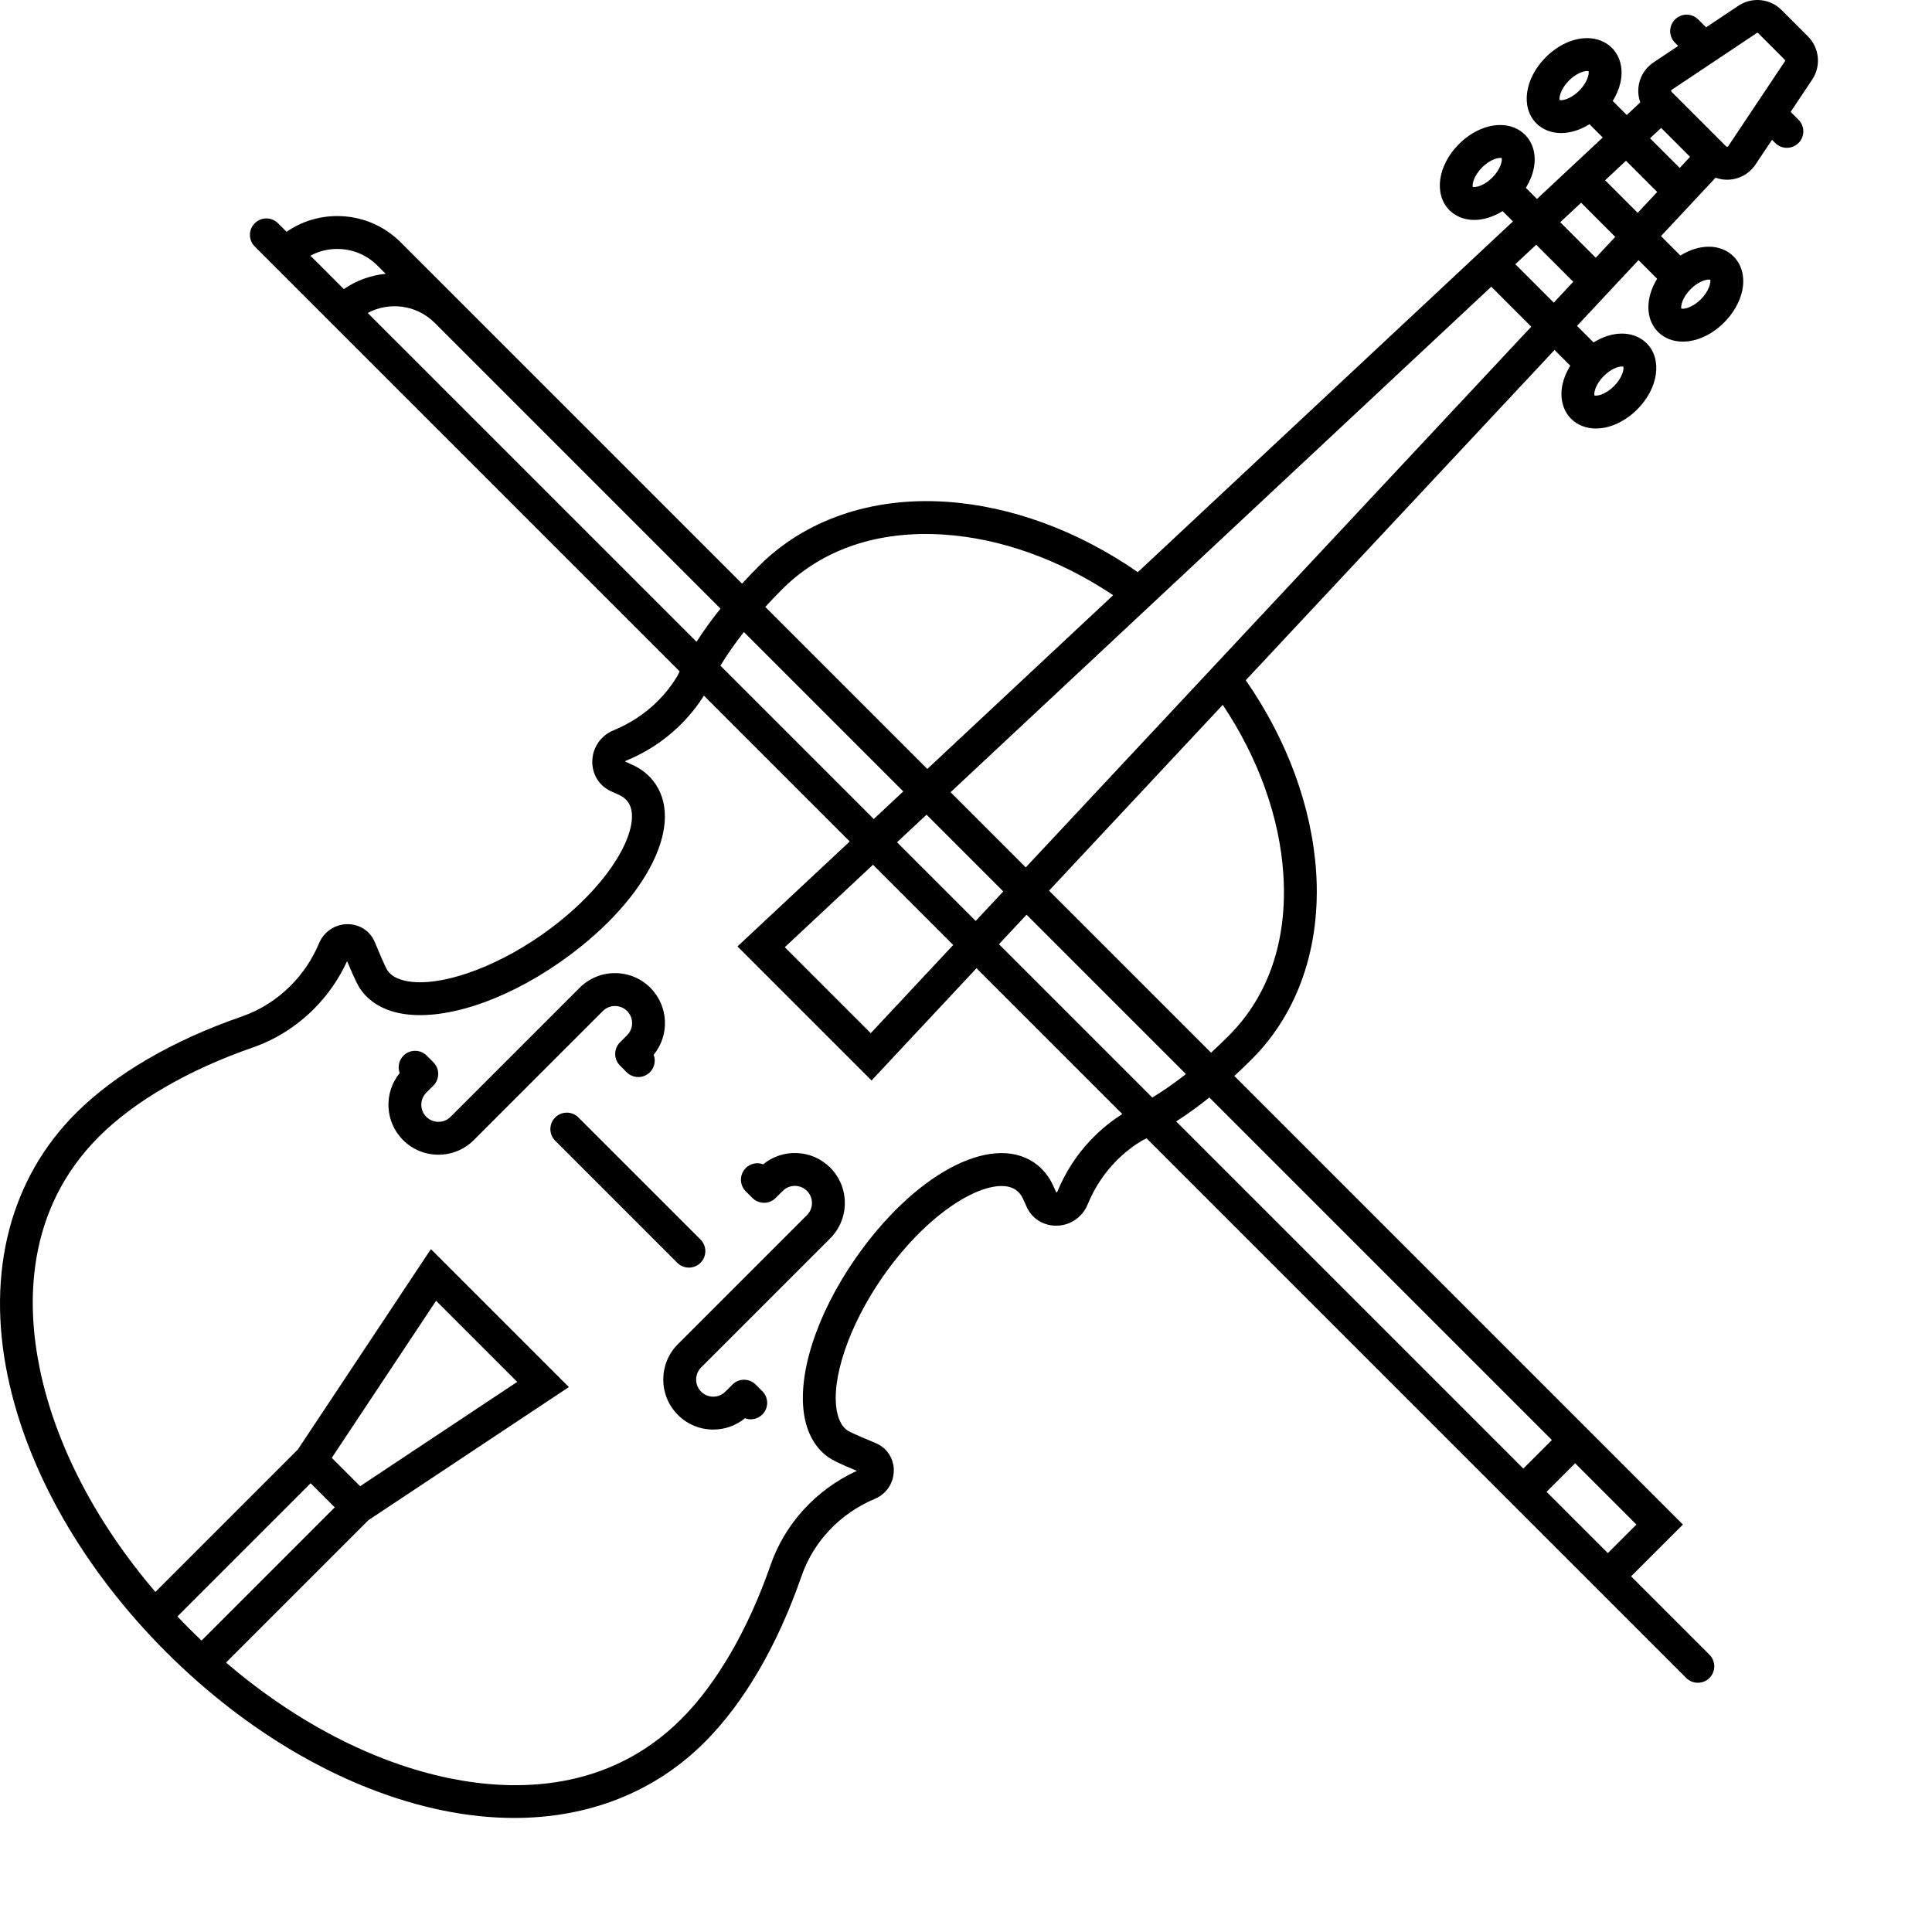
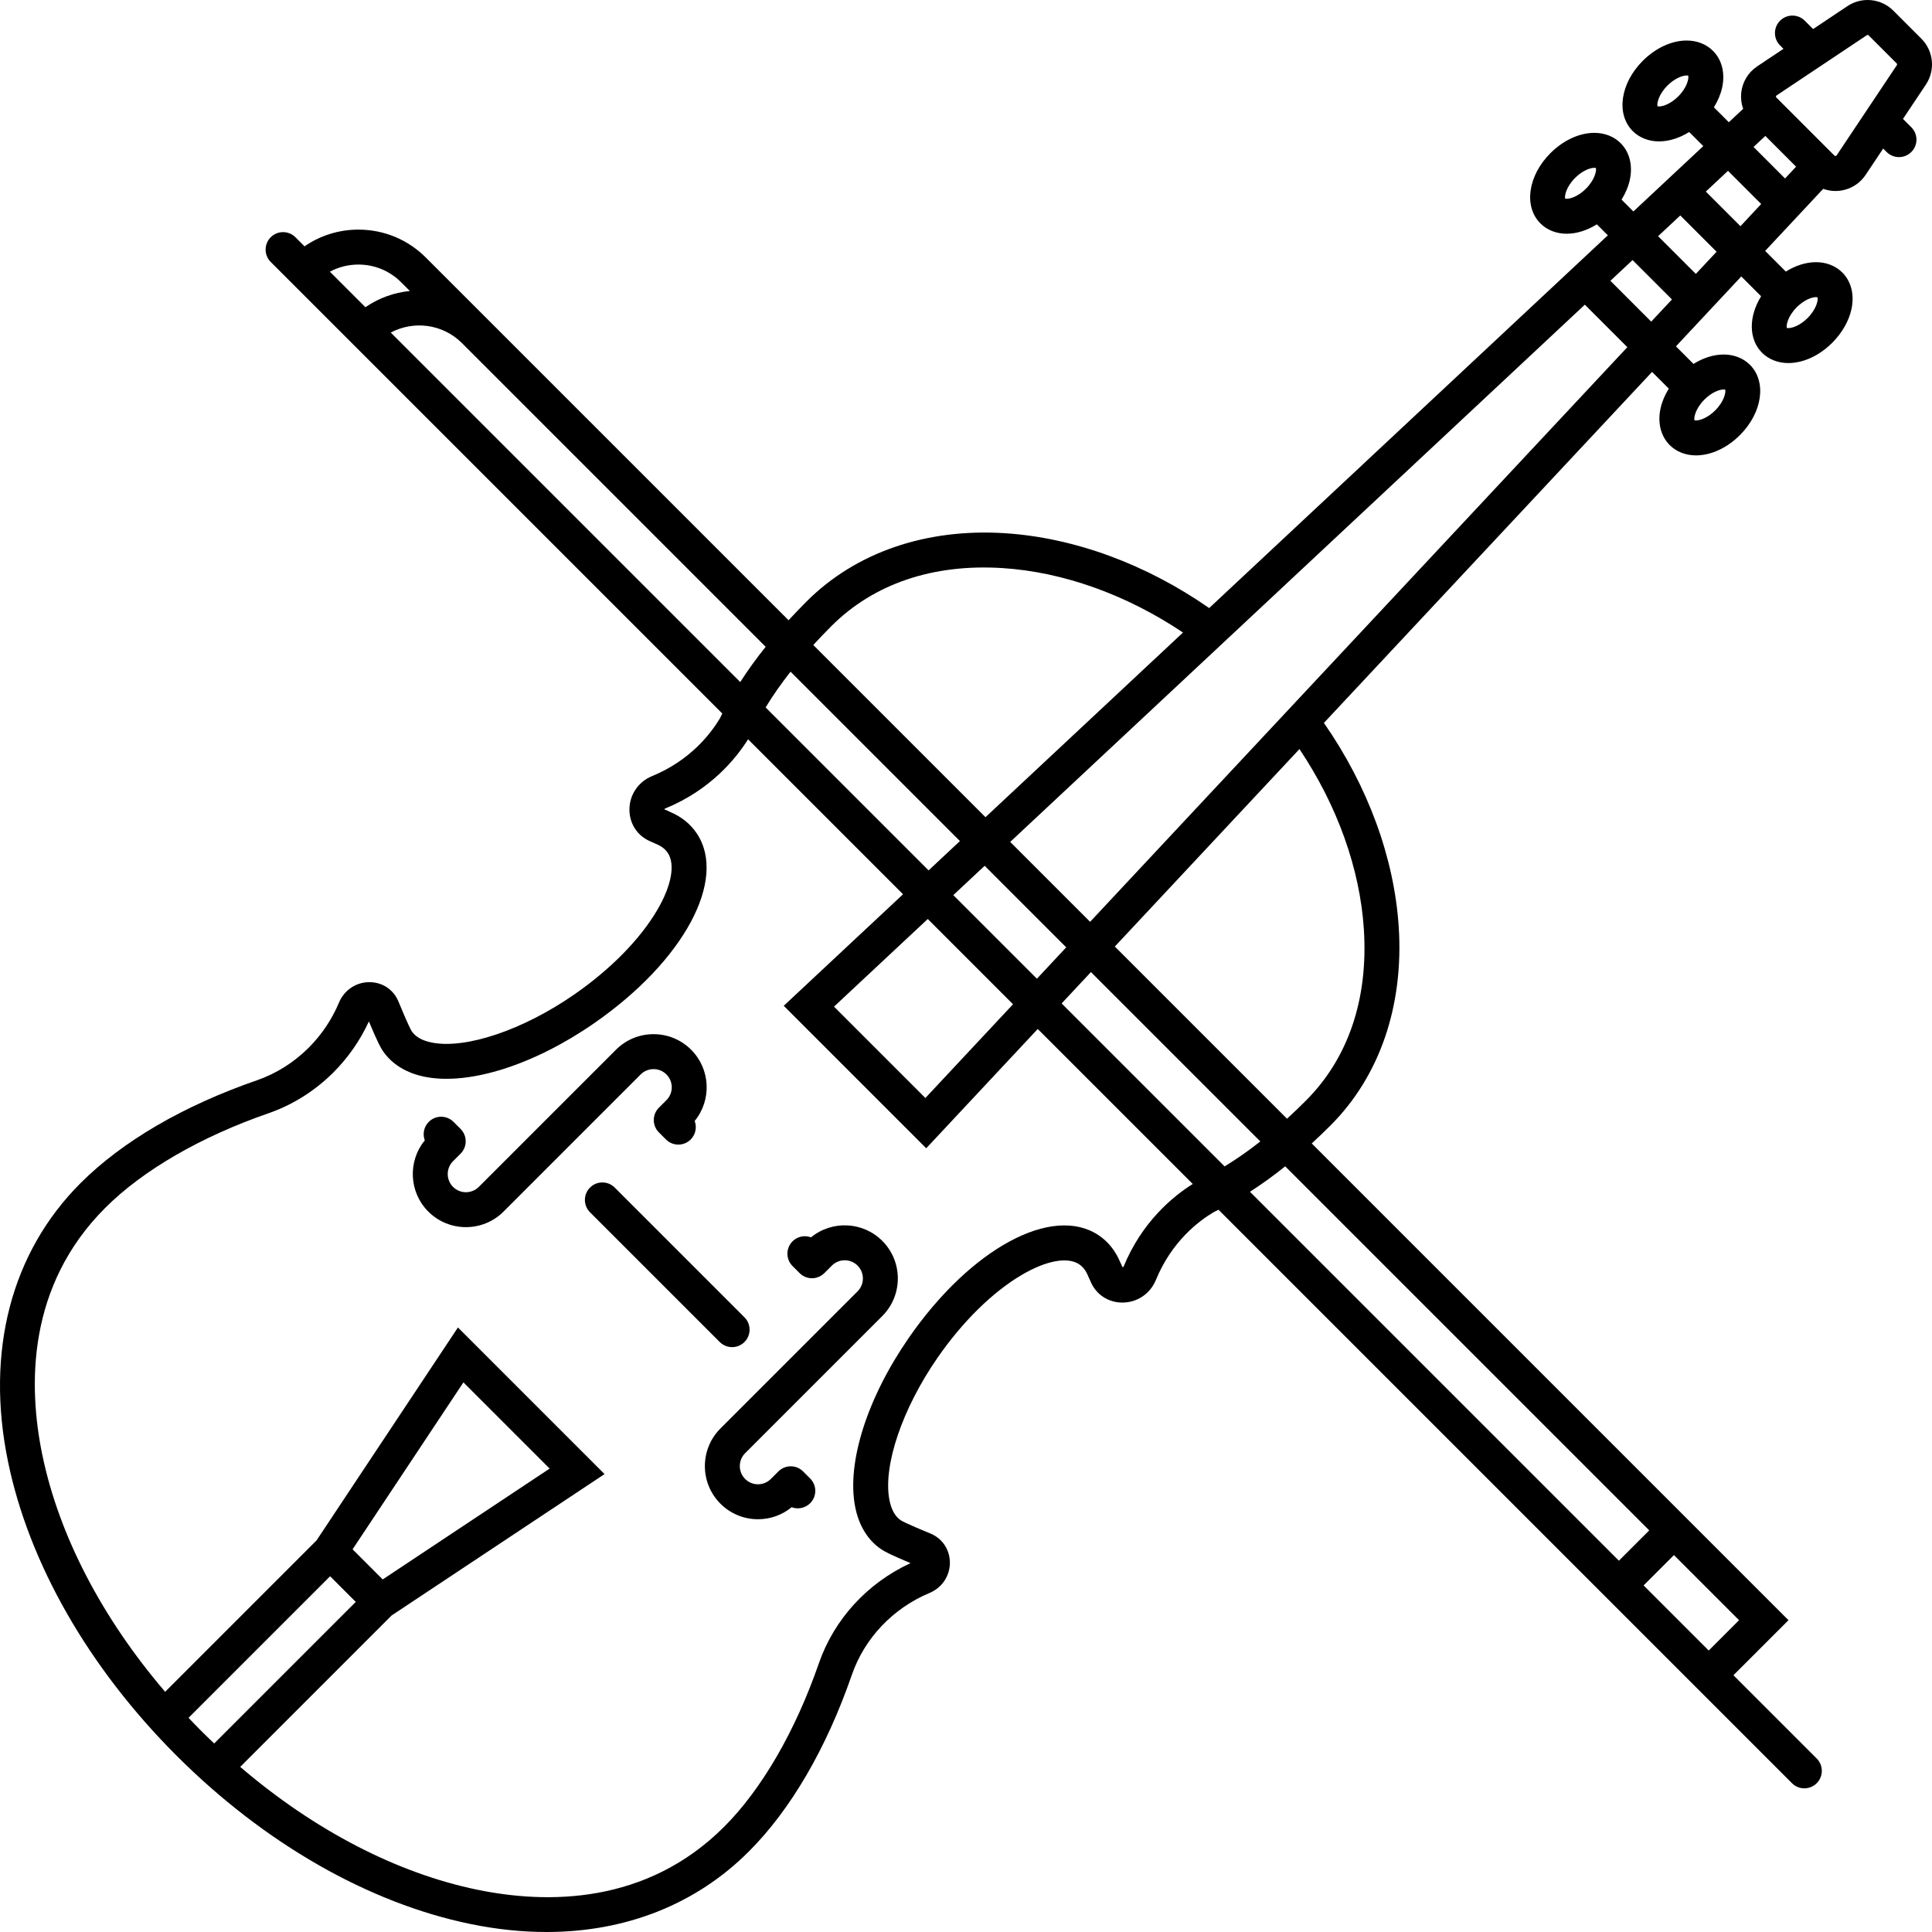
- <svg xmlns="http://www.w3.org/2000/svg" version="1.1" id="Capa_1" x="0px" y="0px" viewBox="0 0 470 470" style="enable-background:new 0 0 470 470;" xml:space="preserve">
-   <g>
-     <path d="M439.826,8.864l-6.429-6.429C431.827,0.865,429.738,0,427.517,0c-1.647,0-3.243,0.484-4.614,1.399l-7.862,5.248   l-1.908-1.908c-1.561-1.562-4.096-1.562-5.656,0c-1.563,1.563-1.563,4.095,0,5.657l0.779,0.779l-6.017,4.017   c-2.08,1.388-3.413,3.611-3.658,6.099c-0.123,1.246,0.035,2.48,0.445,3.623l-3.28,3.067l-3.418-3.418   c0.897-1.446,1.549-2.974,1.885-4.502c0.725-3.299-0.038-6.37-2.093-8.424c-1.522-1.522-3.658-2.361-6.014-2.361   c-3.439,0-7.107,1.696-10.065,4.652c-5.148,5.15-6.154,12.212-2.289,16.079c1.523,1.523,3.659,2.361,6.015,2.361   c2.294,0,4.687-0.769,6.906-2.149l3.227,3.227l-16,14.958l-2.707-2.707c0.897-1.445,1.548-2.973,1.884-4.5   c0.725-3.299-0.038-6.37-2.092-8.423c-1.523-1.523-3.659-2.362-6.015-2.362c-3.439,0-7.108,1.695-10.064,4.651   c-5.15,5.15-6.156,12.213-2.291,16.079c1.523,1.523,3.659,2.362,6.015,2.362c2.295,0,4.688-0.77,6.908-2.15l2.516,2.516   l-91.261,85.322c-14.457-10.064-30.92-16.121-46.772-17.135c-18.038-1.152-34.149,4.391-45.369,15.61   c-1.452,1.453-2.826,2.888-4.14,4.315l-69.103-69.103l0,0c-0.001-0.001-0.003-0.003-0.005-0.004L97.478,58.953   c-4.122-4.122-9.602-6.392-15.431-6.392c-4.471,0-8.731,1.346-12.336,3.829l-2.081-2.081c-1.563-1.562-4.095-1.562-5.657,0   c-1.562,1.563-1.562,4.095,0,5.657l103.371,103.371c-0.19,0.377-0.382,0.754-0.565,1.133c-2.069,3.455-6.781,9.623-15.547,13.204   c-3.137,1.291-5.157,4.302-5.147,7.672c0.01,3.283,1.894,6.083,4.9,7.299c0.093,0.039,1.152,0.529,1.152,0.529   c1.222,0.48,2.114,1.156,2.718,2.053c1.772,2.652,0.855,7.577-2.454,13.174c-3.948,6.677-10.668,13.506-18.924,19.232   c-11.643,8.083-24.708,12.525-32.519,11.042c-2.25-0.426-3.838-1.31-4.715-2.62c-0.068-0.106-0.735-1.197-3.031-6.795   c-1.125-2.727-3.668-4.426-6.637-4.435c-0.007,0-0.014,0-0.021,0c-3.031,0-5.751,1.817-6.932,4.632   c-1.641,3.909-3.986,7.403-6.969,10.386c-3.345,3.345-7.419,5.914-11.777,7.426c-16.87,5.829-30.855,13.979-40.445,23.568   C2.544,286.725-3.35,309.361,1.836,334.576c4.797,23.326,18.492,47.225,38.562,67.295c20.066,20.065,43.962,33.757,67.286,38.553   c5.97,1.227,11.793,1.833,17.418,1.833c18.134,0,34.193-6.305,46.318-18.43c9.581-9.581,17.733-23.561,23.578-40.433   c2.901-8.388,9.39-15.225,17.787-18.751c0.936-0.389,1.765-0.94,2.465-1.64c1.769-1.769,2.534-4.288,2.045-6.738   c-0.475-2.383-2.041-4.285-4.306-5.222c-5.488-2.251-6.61-2.913-6.781-3.024c-1.311-0.876-2.191-2.458-2.618-4.701   c-1.482-7.804,2.953-20.88,11.035-32.538c5.725-8.255,12.554-14.975,19.231-18.92c5.598-3.308,10.525-4.223,13.177-2.45   c0.898,0.603,1.574,1.498,2.065,2.735l0.507,1.112c1.224,3.023,4.023,4.907,7.307,4.917c0.009,0,0.017,0,0.024,0   c3.359,0,6.36-2.019,7.649-5.152c3.608-8.801,9.767-13.485,13.208-15.531c0.38-0.184,0.758-0.377,1.136-0.568l131.276,131.276   c0.78,0.781,1.805,1.171,2.828,1.171s2.048-0.391,2.828-1.171c1.563-1.563,1.563-4.095,0-5.657l-19.061-19.061l12.604-12.602   L300.273,261.747c1.427-1.314,2.862-2.687,4.314-4.14c11.215-11.214,16.755-27.323,15.602-45.357   c-1.013-15.854-7.07-32.316-17.132-46.77l75.119-80.348l3.829,3.829c-0.896,1.445-1.547,2.972-1.883,4.498   c-0.725,3.299,0.038,6.37,2.092,8.423c1.523,1.523,3.659,2.362,6.015,2.362c3.439,0,7.108-1.695,10.065-4.652   c5.148-5.15,6.154-12.212,2.29-16.078c-1.523-1.523-3.659-2.362-6.015-2.362c-2.296,0-4.689,0.77-6.909,2.151l-4.019-4.019   l14.959-16.001l4.535,4.535c-2.847,4.6-2.906,9.805,0.214,12.927c1.523,1.523,3.659,2.362,6.015,2.362   c3.44,0,7.109-1.695,10.064-4.651c2.231-2.231,3.788-4.95,4.383-7.656c0.725-3.299-0.038-6.37-2.092-8.423   c-1.523-1.523-3.659-2.362-6.015-2.362c-2.295,0-4.689,0.77-6.909,2.151l-4.73-4.729l13.283-14.208   c0.887,0.317,1.828,0.492,2.798,0.492c2.787,0,5.374-1.382,6.92-3.698l4.017-6.018l0.786,0.786c0.78,0.781,1.805,1.172,2.828,1.172   s2.047-0.391,2.828-1.171c1.563-1.562,1.563-4.095,0-5.657l-1.914-1.914l5.248-7.862C443.056,16.074,442.621,11.66,439.826,8.864z    M379.419,24.334c-0.181-0.581,0.212-2.681,2.278-4.748c1.596-1.595,3.363-2.309,4.408-2.309c0.166,0,0.28,0.019,0.346,0.036   c0.181,0.58-0.211,2.681-2.279,4.749c-1.594,1.595-3.361,2.308-4.406,2.308C379.6,24.37,379.484,24.351,379.419,24.334z    M358.282,45.471c-0.181-0.58,0.211-2.68,2.278-4.748c1.596-1.595,3.363-2.309,4.408-2.309c0.166,0,0.28,0.019,0.346,0.036   c0.182,0.58-0.211,2.68-2.278,4.748c-1.596,1.595-3.363,2.309-4.408,2.309C358.462,45.506,358.348,45.488,358.282,45.471z    M394.916,89.188c0.181,0.581-0.212,2.681-2.278,4.748c-1.596,1.595-3.363,2.309-4.408,2.309c-0.166,0-0.28-0.019-0.346-0.036   c-0.182-0.58,0.21-2.68,2.278-4.748c1.596-1.595,3.363-2.309,4.408-2.309C394.736,89.153,394.851,89.171,394.916,89.188z    M416.053,68.052c0.181,0.58-0.211,2.68-2.279,4.748c-1.594,1.595-3.362,2.308-4.407,2.308c-0.166,0-0.28-0.019-0.346-0.036   c-0.181-0.581,0.212-2.681,2.278-4.748c1.596-1.595,3.363-2.309,4.408-2.309C415.873,68.016,415.988,68.035,416.053,68.052z    M404.105,31.116l7.039,7.039l-2.525,2.7l-7.215-7.215L404.105,31.116z M190.307,143.327c9.708-9.709,23.269-14.303,39.201-13.283   c13.9,0.889,28.378,6.094,41.292,14.752l-45.211,42.268l-39.418-39.417C187.477,146.221,188.85,144.784,190.307,143.327z    M243.019,229.698l6.712-7.179l38.773,38.773c-2.73,2.149-5.442,4.046-8.179,5.712L243.019,229.698z M237.359,224.039   l-19.137-19.137l7.179-6.712l18.669,18.669L237.359,224.039z M231.892,229.886l-20.063,21.46l-20.914-20.914l21.46-20.063   L231.892,229.886z M212.563,199.242l-37.305-37.305c1.664-2.737,3.559-5.45,5.709-8.182l38.775,38.775L212.563,199.242z    M75.515,62.195c1.985-1.067,4.214-1.634,6.531-1.634c3.692,0,7.164,1.438,9.774,4.049l2,2c-3.584,0.353-7.09,1.599-10.175,3.716   L75.515,62.195z M89.451,76.131c5.227-2.795,11.883-1.999,16.29,2.399l69.53,69.53c-2.158,2.691-4.091,5.37-5.82,8.071   L89.451,76.131z M43.163,393.23l32.404-32.404l5.868,5.869l-32.404,32.404c-0.999-0.949-1.995-1.903-2.977-2.885   C45.071,395.23,44.114,394.231,43.163,393.23z M87.607,361.551l-6.896-6.897l25.373-38.212l19.735,19.735L87.607,361.551z    M257.186,289.982c-0.057,0.138-0.272,0.015-0.272,0.015c-0.177-0.423-0.33-0.791-0.512-1.127   c-1.094-2.597-2.744-4.648-4.914-6.105c-10.581-7.078-29.255,3.006-43.436,23.457c-9.514,13.722-14.235,28.509-12.32,38.589   c0.83,4.367,2.915,7.776,6.025,9.855c0.716,0.48,2.092,1.235,6.681,3.151c-9.891,4.553-17.504,12.854-20.999,22.96   c-5.372,15.508-13.07,28.788-21.675,37.393c-17.843,17.844-40.556,17.688-56.468,14.417c-18.478-3.799-37.414-13.67-54.308-28.13   l34.652-34.652l48.75-32.371l-33.561-33.562l-32.372,48.75l-34.651,34.651c-14.46-16.897-24.333-35.833-28.133-54.31   c-3.272-15.912-3.428-38.625,14.416-56.469c8.612-8.613,21.895-16.306,37.406-21.666c5.499-1.908,10.622-5.134,14.816-9.329   c3.395-3.395,6.125-7.318,8.131-11.68c2.194,5.249,2.852,6.233,3.147,6.676c2.088,3.123,5.504,5.211,9.88,6.04   c10.083,1.91,24.863-2.815,38.568-12.329c20.448-14.18,30.537-32.849,23.46-43.436c-1.466-2.177-3.521-3.827-6.111-4.91   c-0.36-0.193-0.777-0.37-1.302-0.59c0.01-0.061,0.051-0.14,0.183-0.194c10.364-4.234,16.199-11.426,18.974-15.842l35.475,35.475   l-27.307,25.529l32.614,32.614l25.53-27.307l35.48,35.48C268.622,273.782,261.445,279.592,257.186,289.982z M398.091,370.879   l-6.946,6.946l-14.905-14.905l6.946-6.946L398.091,370.879z M377.529,350.317l-6.946,6.946L286.13,272.81   c2.701-1.731,5.379-3.665,8.068-5.823L377.529,350.317z M312.206,212.761c1.019,15.935-3.571,29.486-13.274,39.189   c-1.457,1.457-2.894,2.83-4.319,4.136l-39.415-39.414l42.259-45.2C306.113,184.384,311.317,198.86,312.206,212.761z    M249.538,211.012l-18.289-18.289L362.788,69.744l9.728,9.728L249.538,211.012z M368.635,64.278l5.076-4.746l9.017,9.017   l-4.746,5.076L368.635,64.278z M388.195,62.702l-8.636-8.636l5.078-4.747l8.306,8.306L388.195,62.702z M390.483,43.852l5.075-4.745   l7.595,7.595l-4.744,5.075L390.483,43.852z M420.415,35.582c-0.122,0.183-0.398,0.133-0.484,0.048l-13.299-13.3   c-0.028-0.029-0.105-0.105-0.091-0.253s0.105-0.208,0.139-0.23l20.664-13.793C427.397,8.018,427.453,8,427.517,8   c0.061,0,0.148,0.016,0.225,0.092l6.428,6.428c0.105,0.106,0.122,0.273,0.039,0.398L420.415,35.582z" />
-     <path d="M149.606,244.733c1.114,0,2.162,0.434,2.949,1.222c1.622,1.622,1.622,4.261,0,5.882l-1.726,1.726   c-0.75,0.75-1.172,1.768-1.172,2.828c0,1.061,0.421,2.079,1.171,2.829l1.621,1.621c1.563,1.562,4.095,1.562,5.657,0   c1.146-1.146,1.451-2.815,0.915-4.24c3.914-4.772,3.644-11.849-0.81-16.302c-2.299-2.299-5.355-3.565-8.606-3.565   s-6.308,1.266-8.606,3.565l-31.393,31.393c-1.626,1.627-4.272,1.627-5.898,0c-1.622-1.622-1.622-4.261,0-5.882l1.726-1.726   c0.75-0.75,1.171-1.768,1.171-2.829s-0.422-2.078-1.172-2.829l-1.621-1.62c-1.563-1.563-4.096-1.562-5.657,0   c-1.146,1.146-1.451,2.816-0.915,4.24c-3.914,4.772-3.644,11.849,0.81,16.303c2.373,2.373,5.49,3.559,8.606,3.559   c3.116,0,6.233-1.187,8.606-3.559l31.393-31.394C147.445,245.167,148.492,244.733,149.606,244.733z" />
-     <path d="M185.661,283.239c-1.424-0.536-3.093-0.231-4.24,0.915c-1.562,1.563-1.562,4.095,0,5.657l1.621,1.621   c1.563,1.562,4.095,1.562,5.657,0l1.726-1.726c1.621-1.621,4.261-1.622,5.882,0c1.626,1.626,1.626,4.272,0,5.898l-31.393,31.393   c-4.745,4.746-4.745,12.467,0,17.212c2.297,2.297,5.35,3.562,8.599,3.562c2.843,0,5.537-0.969,7.705-2.751   c1.425,0.537,3.094,0.231,4.24-0.916c1.562-1.563,1.561-4.095-0.001-5.657l-1.621-1.621c-1.563-1.562-4.094-1.561-5.657,0   l-1.726,1.726c-0.786,0.786-1.83,1.218-2.941,1.218c-1.111,0-2.156-0.433-2.941-1.219c-1.626-1.626-1.626-4.272,0-5.898   l31.393-31.393c4.745-4.746,4.745-12.467,0-17.213C197.51,279.595,190.431,279.325,185.661,283.239z" />
-     <path d="M167.587,308.373c1.024,0,2.047-0.391,2.829-1.171c1.562-1.563,1.562-4.095,0-5.657l-29.698-29.698   c-1.563-1.562-4.095-1.562-5.657,0c-1.562,1.563-1.562,4.095,0,5.657l29.698,29.698   C165.54,307.982,166.563,308.373,167.587,308.373z" />
+ <svg xmlns="http://www.w3.org/2000/svg" version="1.1" id="Capa_1" x="0px" y="0px" viewBox="0 0 500 500" xml:space="preserve" width="500" height="500">
+   <defs id="defs953" />
+   <g id="g918" transform="matrix(1.130573,0,0,1.130564,-0.00151465,0)">
+     <path d="M 439.826,8.864 433.397,2.435 C 431.827,0.865 429.738,0 427.517,0 c -1.647,0 -3.243,0.484 -4.614,1.399 l -7.862,5.248 -1.908,-1.908 c -1.561,-1.562 -4.096,-1.562 -5.656,0 -1.563,1.563 -1.563,4.095 0,5.657 l 0.779,0.779 -6.017,4.017 c -2.08,1.388 -3.413,3.611 -3.658,6.099 -0.123,1.246 0.035,2.48 0.445,3.623 l -3.28,3.067 -3.418,-3.418 c 0.897,-1.446 1.549,-2.974 1.885,-4.502 0.725,-3.299 -0.038,-6.37 -2.093,-8.424 -1.522,-1.522 -3.658,-2.361 -6.014,-2.361 -3.439,0 -7.107,1.696 -10.065,4.652 -5.148,5.15 -6.154,12.212 -2.289,16.079 1.523,1.523 3.659,2.361 6.015,2.361 2.294,0 4.687,-0.769 6.906,-2.149 l 3.227,3.227 -16,14.958 -2.707,-2.707 c 0.897,-1.445 1.548,-2.973 1.884,-4.5 0.725,-3.299 -0.038,-6.37 -2.092,-8.423 -1.523,-1.523 -3.659,-2.362 -6.015,-2.362 -3.439,0 -7.108,1.695 -10.064,4.651 -5.15,5.15 -6.156,12.213 -2.291,16.079 1.523,1.523 3.659,2.362 6.015,2.362 2.295,0 4.688,-0.77 6.908,-2.15 l 2.516,2.516 -91.261,85.322 c -14.457,-10.064 -30.92,-16.121 -46.772,-17.135 -18.038,-1.152 -34.149,4.391 -45.369,15.61 -1.452,1.453 -2.826,2.888 -4.14,4.315 L 111.409,72.879 v 0 c -0.001,-0.001 -0.003,-0.003 -0.005,-0.004 L 97.478,58.953 c -4.122,-4.122 -9.602,-6.392 -15.431,-6.392 -4.471,0 -8.731,1.346 -12.336,3.829 L 67.63,54.309 c -1.563,-1.562 -4.095,-1.562 -5.657,0 -1.562,1.563 -1.562,4.095 0,5.657 l 103.371,103.371 c -0.19,0.377 -0.382,0.754 -0.565,1.133 -2.069,3.455 -6.781,9.623 -15.547,13.204 -3.137,1.291 -5.157,4.302 -5.147,7.672 0.01,3.283 1.894,6.083 4.9,7.299 0.093,0.039 1.152,0.529 1.152,0.529 1.222,0.48 2.114,1.156 2.718,2.053 1.772,2.652 0.855,7.577 -2.454,13.174 -3.948,6.677 -10.668,13.506 -18.924,19.232 -11.643,8.083 -24.708,12.525 -32.519,11.042 -2.25,-0.426 -3.838,-1.31 -4.715,-2.62 -0.068,-0.106 -0.735,-1.197 -3.031,-6.795 -1.125,-2.727 -3.668,-4.426 -6.637,-4.435 -0.007,0 -0.014,0 -0.021,0 -3.031,0 -5.751,1.817 -6.932,4.632 -1.641,3.909 -3.986,7.403 -6.969,10.386 -3.345,3.345 -7.419,5.914 -11.777,7.426 -16.87,5.829 -30.855,13.979 -40.445,23.568 -15.887,15.888 -21.781,38.524 -16.595,63.739 4.797,23.326 18.492,47.225 38.562,67.295 20.066,20.065 43.962,33.757 67.286,38.553 5.97,1.227 11.793,1.833 17.418,1.833 18.134,0 34.193,-6.305 46.318,-18.43 9.581,-9.581 17.733,-23.561 23.578,-40.433 2.901,-8.388 9.39,-15.225 17.787,-18.751 0.936,-0.389 1.765,-0.94 2.465,-1.64 1.769,-1.769 2.534,-4.288 2.045,-6.738 -0.475,-2.383 -2.041,-4.285 -4.306,-5.222 -5.488,-2.251 -6.61,-2.913 -6.781,-3.024 -1.311,-0.876 -2.191,-2.458 -2.618,-4.701 -1.482,-7.804 2.953,-20.88 11.035,-32.538 5.725,-8.255 12.554,-14.975 19.231,-18.92 5.598,-3.308 10.525,-4.223 13.177,-2.45 0.898,0.603 1.574,1.498 2.065,2.735 l 0.507,1.112 c 1.224,3.023 4.023,4.907 7.307,4.917 0.009,0 0.017,0 0.024,0 3.359,0 6.36,-2.019 7.649,-5.152 3.608,-8.801 9.767,-13.485 13.208,-15.531 0.38,-0.184 0.758,-0.377 1.136,-0.568 l 131.276,131.276 c 0.78,0.781 1.805,1.171 2.828,1.171 1.023,0 2.048,-0.391 2.828,-1.171 1.563,-1.563 1.563,-4.095 0,-5.657 L 396.8,383.481 409.404,370.879 300.273,261.747 c 1.427,-1.314 2.862,-2.687 4.314,-4.14 11.215,-11.214 16.755,-27.323 15.602,-45.357 -1.013,-15.854 -7.07,-32.316 -17.132,-46.77 l 75.119,-80.348 3.829,3.829 c -0.896,1.445 -1.547,2.972 -1.883,4.498 -0.725,3.299 0.038,6.37 2.092,8.423 1.523,1.523 3.659,2.362 6.015,2.362 3.439,0 7.108,-1.695 10.065,-4.652 5.148,-5.15 6.154,-12.212 2.29,-16.078 -1.523,-1.523 -3.659,-2.362 -6.015,-2.362 -2.296,0 -4.689,0.77 -6.909,2.151 l -4.019,-4.019 14.959,-16.001 4.535,4.535 c -2.847,4.6 -2.906,9.805 0.214,12.927 1.523,1.523 3.659,2.362 6.015,2.362 3.44,0 7.109,-1.695 10.064,-4.651 2.231,-2.231 3.788,-4.95 4.383,-7.656 0.725,-3.299 -0.038,-6.37 -2.092,-8.423 -1.523,-1.523 -3.659,-2.362 -6.015,-2.362 -2.295,0 -4.689,0.77 -6.909,2.151 l -4.73,-4.729 13.283,-14.208 c 0.887,0.317 1.828,0.492 2.798,0.492 2.787,0 5.374,-1.382 6.92,-3.698 l 4.017,-6.018 0.786,0.786 c 0.78,0.781 1.805,1.172 2.828,1.172 1.023,0 2.047,-0.391 2.828,-1.171 1.563,-1.562 1.563,-4.095 0,-5.657 l -1.914,-1.914 5.248,-7.862 c 2.197,-3.285 1.762,-7.699 -1.033,-10.495 z m -60.407,15.47 c -0.181,-0.581 0.212,-2.681 2.278,-4.748 1.596,-1.595 3.363,-2.309 4.408,-2.309 0.166,0 0.28,0.019 0.346,0.036 0.181,0.58 -0.211,2.681 -2.279,4.749 -1.594,1.595 -3.361,2.308 -4.406,2.308 -0.166,0 -0.282,-0.019 -0.347,-0.036 z m -21.137,21.137 c -0.181,-0.58 0.211,-2.68 2.278,-4.748 1.596,-1.595 3.363,-2.309 4.408,-2.309 0.166,0 0.28,0.019 0.346,0.036 0.182,0.58 -0.211,2.68 -2.278,4.748 -1.596,1.595 -3.363,2.309 -4.408,2.309 -0.166,-10e-4 -0.28,-0.019 -0.346,-0.036 z m 36.634,43.717 c 0.181,0.581 -0.212,2.681 -2.278,4.748 -1.596,1.595 -3.363,2.309 -4.408,2.309 -0.166,0 -0.28,-0.019 -0.346,-0.036 -0.182,-0.58 0.21,-2.68 2.278,-4.748 1.596,-1.595 3.363,-2.309 4.408,-2.309 0.166,0.001 0.281,0.019 0.346,0.036 z m 21.137,-21.136 c 0.181,0.58 -0.211,2.68 -2.279,4.748 -1.594,1.595 -3.362,2.308 -4.407,2.308 -0.166,0 -0.28,-0.019 -0.346,-0.036 -0.181,-0.581 0.212,-2.681 2.278,-4.748 1.596,-1.595 3.363,-2.309 4.408,-2.309 0.166,0.001 0.281,0.02 0.346,0.037 z m -11.948,-36.936 7.039,7.039 -2.525,2.7 -7.215,-7.215 z M 190.307,143.327 c 9.708,-9.709 23.269,-14.303 39.201,-13.283 13.9,0.889 28.378,6.094 41.292,14.752 l -45.211,42.268 -39.418,-39.417 c 1.306,-1.426 2.679,-2.863 4.136,-4.32 z m 52.712,86.371 6.712,-7.179 38.773,38.773 c -2.73,2.149 -5.442,4.046 -8.179,5.712 z m -5.66,-5.659 -19.137,-19.137 7.179,-6.712 18.669,18.669 z m -5.467,5.847 -20.063,21.46 -20.914,-20.914 21.46,-20.063 z m -19.329,-30.644 -37.305,-37.305 c 1.664,-2.737 3.559,-5.45 5.709,-8.182 l 38.775,38.775 z M 75.515,62.195 c 1.985,-1.067 4.214,-1.634 6.531,-1.634 3.692,0 7.164,1.438 9.774,4.049 l 2,2 c -3.584,0.353 -7.09,1.599 -10.175,3.716 z m 13.936,13.936 c 5.227,-2.795 11.883,-1.999 16.29,2.399 l 69.53,69.53 c -2.158,2.691 -4.091,5.37 -5.82,8.071 z m -46.288,317.099 32.404,-32.404 5.868,5.869 -32.404,32.404 c -0.999,-0.949 -1.995,-1.903 -2.977,-2.885 -0.983,-0.984 -1.94,-1.983 -2.891,-2.984 z m 44.444,-31.679 -6.896,-6.897 25.373,-38.212 19.735,19.735 z m 169.579,-71.569 c -0.057,0.138 -0.272,0.015 -0.272,0.015 -0.177,-0.423 -0.33,-0.791 -0.512,-1.127 -1.094,-2.597 -2.744,-4.648 -4.914,-6.105 -10.581,-7.078 -29.255,3.006 -43.436,23.457 -9.514,13.722 -14.235,28.509 -12.32,38.589 0.83,4.367 2.915,7.776 6.025,9.855 0.716,0.48 2.092,1.235 6.681,3.151 -9.891,4.553 -17.504,12.854 -20.999,22.96 -5.372,15.508 -13.07,28.788 -21.675,37.393 -17.843,17.844 -40.556,17.688 -56.468,14.417 -18.478,-3.799 -37.414,-13.67 -54.308,-28.13 l 34.652,-34.652 48.75,-32.371 -33.561,-33.562 -32.372,48.75 -34.651,34.651 C 23.346,370.376 13.473,351.44 9.673,332.963 6.401,317.051 6.245,294.338 24.089,276.494 c 8.612,-8.613 21.895,-16.306 37.406,-21.666 5.499,-1.908 10.622,-5.134 14.816,-9.329 3.395,-3.395 6.125,-7.318 8.131,-11.68 2.194,5.249 2.852,6.233 3.147,6.676 2.088,3.123 5.504,5.211 9.88,6.04 10.083,1.91 24.863,-2.815 38.568,-12.329 20.448,-14.18 30.537,-32.849 23.46,-43.436 -1.466,-2.177 -3.521,-3.827 -6.111,-4.91 -0.36,-0.193 -0.777,-0.37 -1.302,-0.59 0.01,-0.061 0.051,-0.14 0.183,-0.194 10.364,-4.234 16.199,-11.426 18.974,-15.842 l 35.475,35.475 -27.307,25.529 32.614,32.614 25.53,-27.307 35.48,35.48 c -4.411,2.757 -11.588,8.567 -15.847,18.957 z m 140.905,80.897 -6.946,6.946 -14.905,-14.905 6.946,-6.946 z m -20.562,-20.562 -6.946,6.946 -84.453,-84.453 c 2.701,-1.731 5.379,-3.665 8.068,-5.823 z M 312.206,212.761 c 1.019,15.935 -3.571,29.486 -13.274,39.189 -1.457,1.457 -2.894,2.83 -4.319,4.136 l -39.415,-39.414 42.259,-45.2 c 8.656,12.912 13.86,27.388 14.749,41.289 z m -62.668,-1.749 -18.289,-18.289 131.539,-122.979 9.728,9.728 z m 119.097,-146.734 5.076,-4.746 9.017,9.017 -4.746,5.076 z m 19.56,-1.576 -8.636,-8.636 5.078,-4.747 8.306,8.306 z m 2.288,-18.85 5.075,-4.745 7.595,7.595 -4.744,5.075 z m 29.932,-8.27 c -0.122,0.183 -0.398,0.133 -0.484,0.048 l -13.299,-13.3 c -0.028,-0.029 -0.105,-0.105 -0.091,-0.253 0.014,-0.148 0.105,-0.208 0.139,-0.23 L 427.344,8.054 C 427.397,8.018 427.453,8 427.517,8 c 0.061,0 0.148,0.016 0.225,0.092 l 6.428,6.428 c 0.105,0.106 0.122,0.273 0.039,0.398 z" id="path910" />
+     <path d="m 149.606,244.733 c 1.114,0 2.162,0.434 2.949,1.222 1.622,1.622 1.622,4.261 0,5.882 l -1.726,1.726 c -0.75,0.75 -1.172,1.768 -1.172,2.828 0,1.061 0.421,2.079 1.171,2.829 l 1.621,1.621 c 1.563,1.562 4.095,1.562 5.657,0 1.146,-1.146 1.451,-2.815 0.915,-4.24 3.914,-4.772 3.644,-11.849 -0.81,-16.302 -2.299,-2.299 -5.355,-3.565 -8.606,-3.565 -3.251,0 -6.308,1.266 -8.606,3.565 l -31.393,31.393 c -1.626,1.627 -4.272,1.627 -5.898,0 -1.622,-1.622 -1.622,-4.261 0,-5.882 l 1.726,-1.726 c 0.75,-0.75 1.171,-1.768 1.171,-2.829 0,-1.061 -0.422,-2.078 -1.172,-2.829 l -1.621,-1.62 c -1.563,-1.563 -4.096,-1.562 -5.657,0 -1.146,1.146 -1.451,2.816 -0.915,4.24 -3.914,4.772 -3.644,11.849 0.81,16.303 2.373,2.373 5.49,3.559 8.606,3.559 3.116,0 6.233,-1.187 8.606,-3.559 l 31.393,-31.394 c 0.79,-0.788 1.837,-1.222 2.951,-1.222 z" id="path912" />
+     <path d="m 185.661,283.239 c -1.424,-0.536 -3.093,-0.231 -4.24,0.915 -1.562,1.563 -1.562,4.095 0,5.657 l 1.621,1.621 c 1.563,1.562 4.095,1.562 5.657,0 l 1.726,-1.726 c 1.621,-1.621 4.261,-1.622 5.882,0 1.626,1.626 1.626,4.272 0,5.898 l -31.393,31.393 c -4.745,4.746 -4.745,12.467 0,17.212 2.297,2.297 5.35,3.562 8.599,3.562 2.843,0 5.537,-0.969 7.705,-2.751 1.425,0.537 3.094,0.231 4.24,-0.916 1.562,-1.563 1.561,-4.095 -0.001,-5.657 l -1.621,-1.621 c -1.563,-1.562 -4.094,-1.561 -5.657,0 l -1.726,1.726 c -0.786,0.786 -1.83,1.218 -2.941,1.218 -1.111,0 -2.156,-0.433 -2.941,-1.219 -1.626,-1.626 -1.626,-4.272 0,-5.898 l 31.393,-31.393 c 4.745,-4.746 4.745,-12.467 0,-17.213 -4.454,-4.452 -11.533,-4.722 -16.303,-0.808 z" id="path914" />
+     <path d="m 167.587,308.373 c 1.024,0 2.047,-0.391 2.829,-1.171 1.562,-1.563 1.562,-4.095 0,-5.657 l -29.698,-29.698 c -1.563,-1.562 -4.095,-1.562 -5.657,0 -1.562,1.563 -1.562,4.095 0,5.657 l 29.698,29.698 c 0.781,0.78 1.804,1.171 2.828,1.171 z" id="path916" />
  </g>
-   <g>
+   <g id="g920" transform="matrix(1.130573,0,0,1.130564,-0.00151465,0)">
</g>
-   <g>
+   <g id="g922" transform="matrix(1.130573,0,0,1.130564,-0.00151465,0)">
</g>
-   <g>
+   <g id="g924" transform="matrix(1.130573,0,0,1.130564,-0.00151465,0)">
</g>
-   <g>
+   <g id="g926" transform="matrix(1.130573,0,0,1.130564,-0.00151465,0)">
</g>
-   <g>
+   <g id="g928" transform="matrix(1.130573,0,0,1.130564,-0.00151465,0)">
</g>
-   <g>
+   <g id="g930" transform="matrix(1.130573,0,0,1.130564,-0.00151465,0)">
</g>
-   <g>
+   <g id="g932" transform="matrix(1.130573,0,0,1.130564,-0.00151465,0)">
</g>
-   <g>
+   <g id="g934" transform="matrix(1.130573,0,0,1.130564,-0.00151465,0)">
</g>
-   <g>
+   <g id="g936" transform="matrix(1.130573,0,0,1.130564,-0.00151465,0)">
</g>
-   <g>
+   <g id="g938" transform="matrix(1.130573,0,0,1.130564,-0.00151465,0)">
</g>
-   <g>
+   <g id="g940" transform="matrix(1.130573,0,0,1.130564,-0.00151465,0)">
</g>
-   <g>
+   <g id="g942" transform="matrix(1.130573,0,0,1.130564,-0.00151465,0)">
</g>
-   <g>
+   <g id="g944" transform="matrix(1.130573,0,0,1.130564,-0.00151465,0)">
</g>
-   <g>
+   <g id="g946" transform="matrix(1.130573,0,0,1.130564,-0.00151465,0)">
</g>
-   <g>
+   <g id="g948" transform="matrix(1.130573,0,0,1.130564,-0.00151465,0)">
</g>
</svg>
